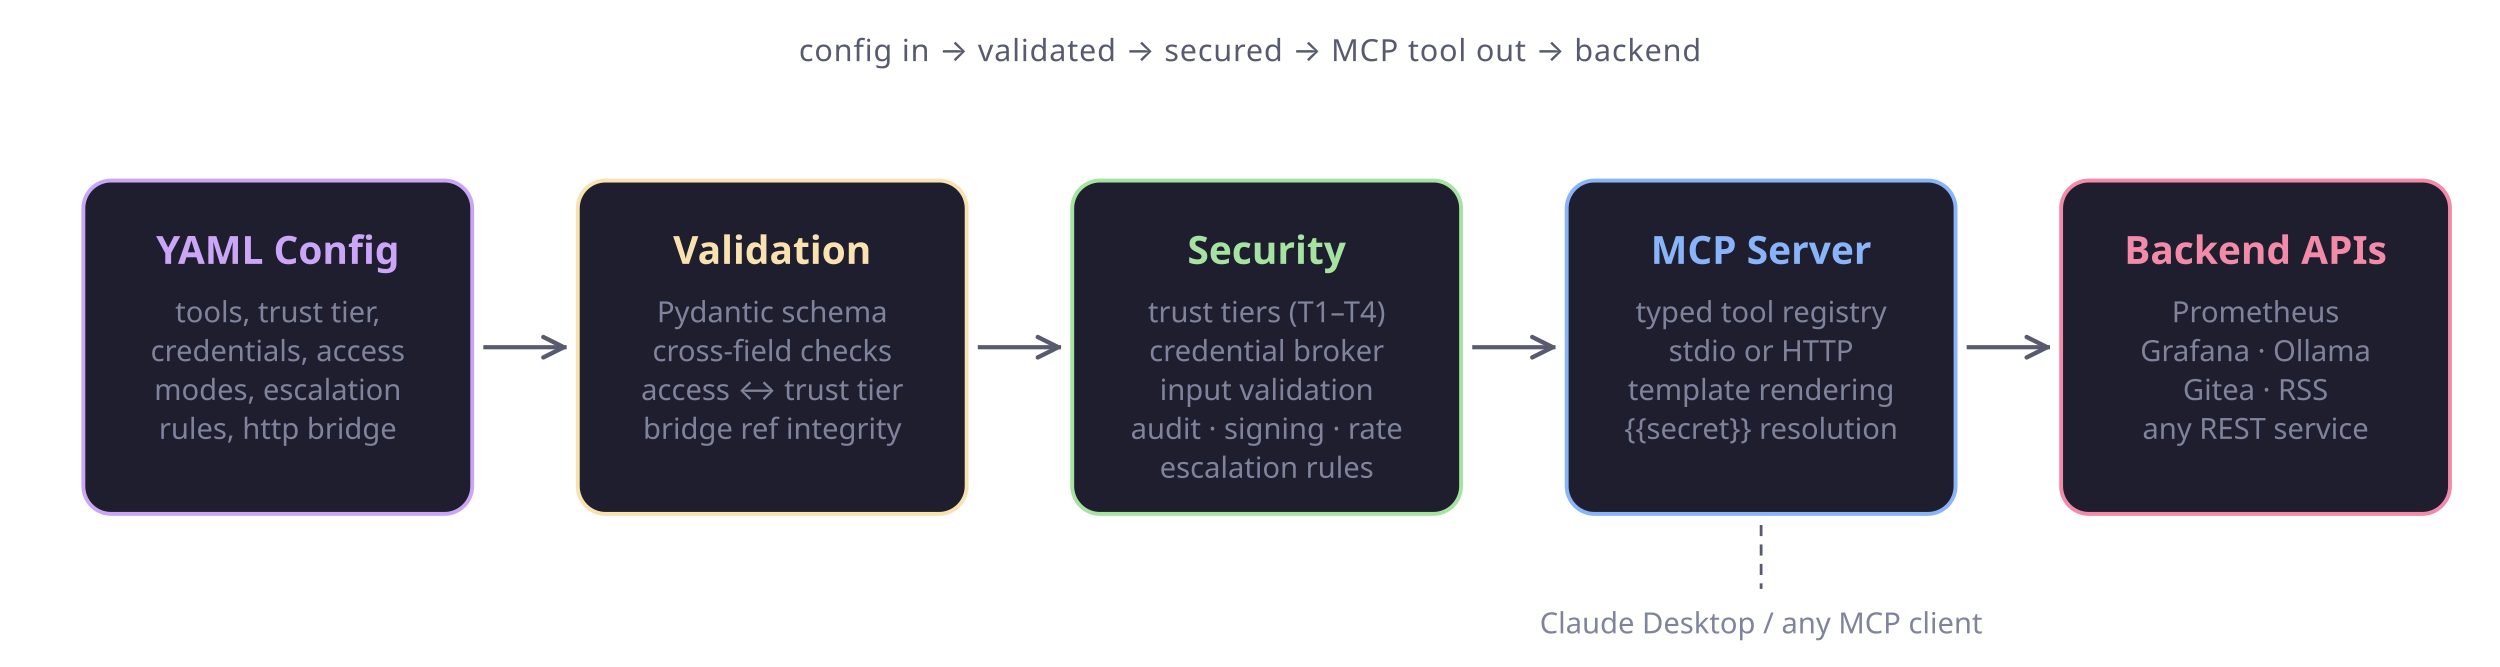
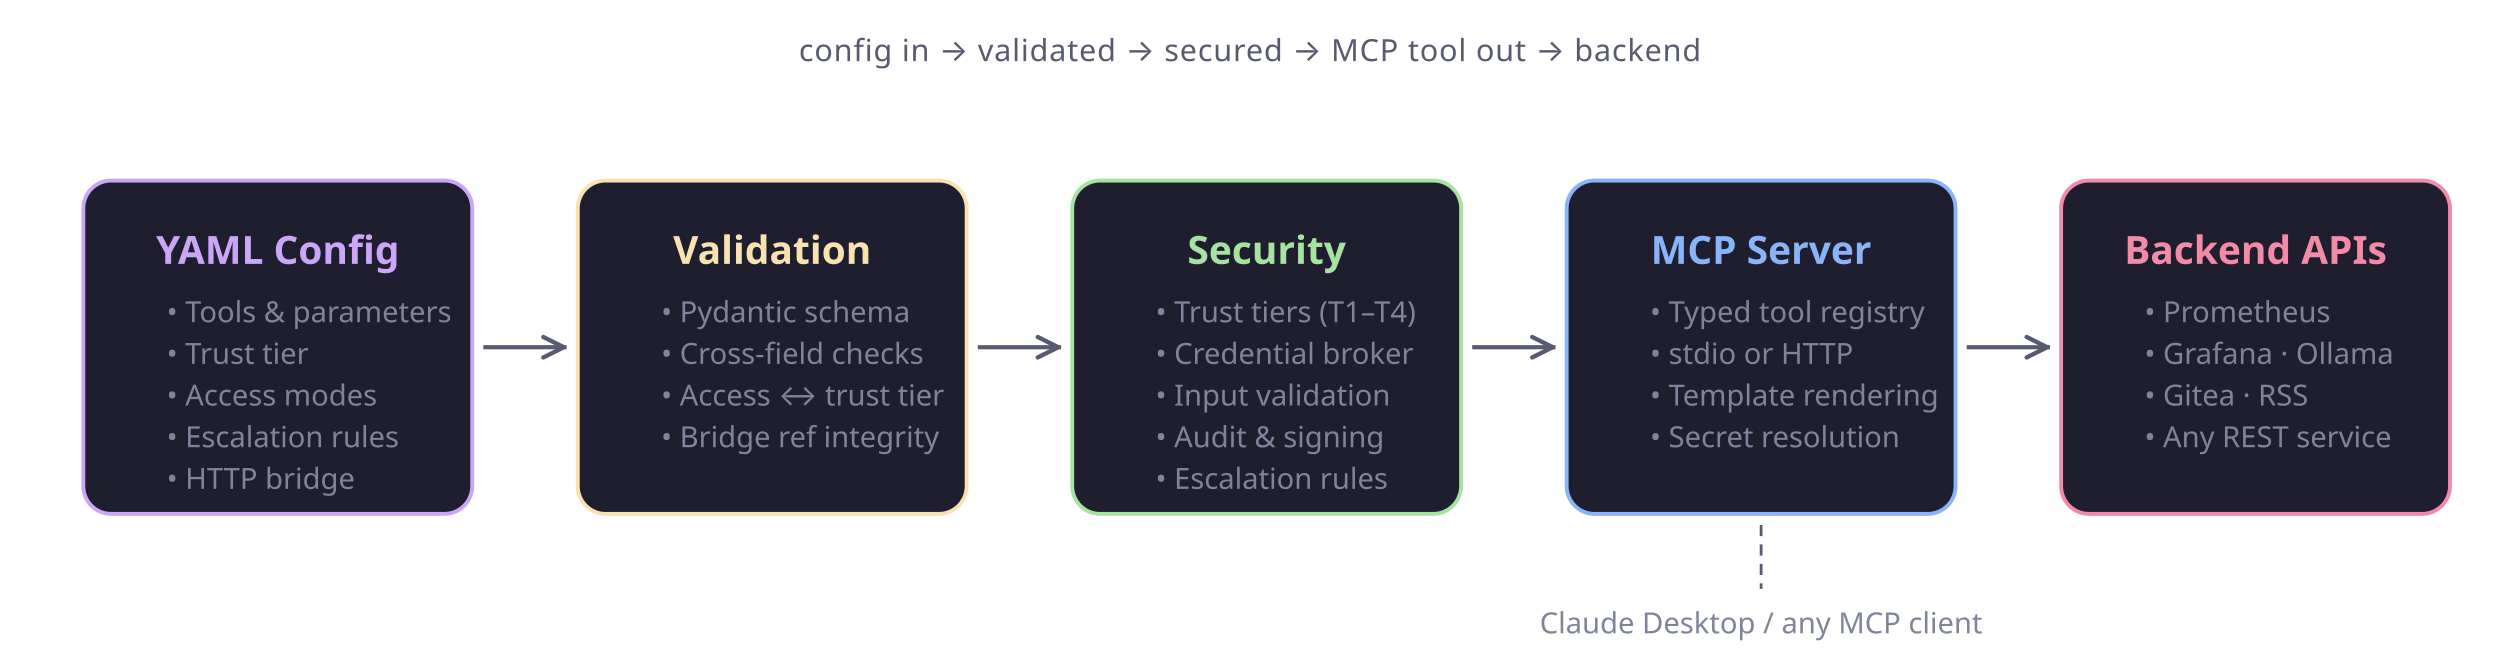
<svg xmlns="http://www.w3.org/2000/svg" width="900" height="240" viewBox="0 0 900 240">
  <style>
    text { font-family: 'Segoe UI', system-ui, -apple-system, sans-serif; }
    .title { font-size: 14px; font-weight: 600; }
    .detail { font-size: 10.5px; fill: #7f849c; }
    .flow { font-size: 11px; fill: #585b70; letter-spacing: 0.3px; }
    .arrow { stroke: #585b70; stroke-width: 1.5; fill: none; marker-end: url(#arrowhead); }
    .box { fill: #1e1e2e; rx: 10; ry: 10; stroke-width: 1.4; }
+     .bullet { font-size: 10.5px; fill: #7f849c; }
  </style>
  <defs>
    <marker id="arrowhead" viewBox="0 0 10 10" refX="9" refY="5" markerWidth="7" markerHeight="7" orient="auto">
      <path d="M1 1.5L8 5L1 8.5" fill="none" stroke="#585b70" stroke-width="1.5" stroke-linecap="round" stroke-linejoin="round" />
    </marker>
  </defs>
  <text x="450" y="22" text-anchor="middle" class="flow">config in  →  validated  →  secured  →  MCP tool out  →  backend</text>
  <rect x="30" y="65" width="140" height="120" class="box" stroke="#cba6f7" />
  <text x="100" y="95" text-anchor="middle" class="title" fill="#cba6f7">YAML Config</text>
-   <text x="100" y="116" text-anchor="middle" class="detail">tools, trust tier,</text>
-   <text x="100" y="130" text-anchor="middle" class="detail">credentials, access</text>
-   <text x="100" y="144" text-anchor="middle" class="detail">modes, escalation</text>
-   <text x="100" y="158" text-anchor="middle" class="detail">rules, http bridge</text>
+   <text x="60" y="116" class="bullet">•  Tools &amp; parameters</text>
+   <text x="60" y="131" class="bullet">•  Trust tier</text>
+   <text x="60" y="146" class="bullet">•  Access modes</text>
+   <text x="60" y="161" class="bullet">•  Escalation rules</text>
+   <text x="60" y="176" class="bullet">•  HTTP bridge</text>
  <line x1="174" y1="125" x2="204" y2="125" class="arrow" />
  <rect x="208" y="65" width="140" height="120" class="box" stroke="#f9e2af" />
  <text x="278" y="95" text-anchor="middle" class="title" fill="#f9e2af">Validation</text>
-   <text x="278" y="116" text-anchor="middle" class="detail">Pydantic schema</text>
-   <text x="278" y="130" text-anchor="middle" class="detail">cross-field checks</text>
-   <text x="278" y="144" text-anchor="middle" class="detail">access ↔ trust tier</text>
-   <text x="278" y="158" text-anchor="middle" class="detail">bridge ref integrity</text>
+   <text x="238" y="116" class="bullet">•  Pydantic schema</text>
+   <text x="238" y="131" class="bullet">•  Cross-field checks</text>
+   <text x="238" y="146" class="bullet">•  Access ↔ trust tier</text>
+   <text x="238" y="161" class="bullet">•  Bridge ref integrity</text>
  <line x1="352" y1="125" x2="382" y2="125" class="arrow" />
  <rect x="386" y="65" width="140" height="120" class="box" stroke="#a6e3a1" />
  <text x="456" y="95" text-anchor="middle" class="title" fill="#a6e3a1">Security</text>
-   <text x="456" y="116" text-anchor="middle" class="detail">trust tiers (T1–T4)</text>
-   <text x="456" y="130" text-anchor="middle" class="detail">credential broker</text>
-   <text x="456" y="144" text-anchor="middle" class="detail">input validation</text>
-   <text x="456" y="158" text-anchor="middle" class="detail">audit · signing · rate</text>
-   <text x="456" y="172" text-anchor="middle" class="detail">escalation rules</text>
+   <text x="416" y="116" class="bullet">•  Trust tiers (T1–T4)</text>
+   <text x="416" y="131" class="bullet">•  Credential broker</text>
+   <text x="416" y="146" class="bullet">•  Input validation</text>
+   <text x="416" y="161" class="bullet">•  Audit &amp; signing</text>
+   <text x="416" y="176" class="bullet">•  Escalation rules</text>
  <line x1="530" y1="125" x2="560" y2="125" class="arrow" />
  <rect x="564" y="65" width="140" height="120" class="box" stroke="#89b4fa" />
  <text x="634" y="95" text-anchor="middle" class="title" fill="#89b4fa">MCP Server</text>
-   <text x="634" y="116" text-anchor="middle" class="detail">typed tool registry</text>
-   <text x="634" y="130" text-anchor="middle" class="detail">stdio or HTTP</text>
-   <text x="634" y="144" text-anchor="middle" class="detail">template rendering</text>
-   <text x="634" y="158" text-anchor="middle" class="detail">{{secret}} resolution</text>
+   <text x="594" y="116" class="bullet">•  Typed tool registry</text>
+   <text x="594" y="131" class="bullet">•  stdio or HTTP</text>
+   <text x="594" y="146" class="bullet">•  Template rendering</text>
+   <text x="594" y="161" class="bullet">•  Secret resolution</text>
  <line x1="708" y1="125" x2="738" y2="125" class="arrow" />
  <rect x="742" y="65" width="140" height="120" class="box" stroke="#f38ba8" />
  <text x="812" y="95" text-anchor="middle" class="title" fill="#f38ba8">Backend APIs</text>
-   <text x="812" y="116" text-anchor="middle" class="detail">Prometheus</text>
-   <text x="812" y="130" text-anchor="middle" class="detail">Grafana · Ollama</text>
-   <text x="812" y="144" text-anchor="middle" class="detail">Gitea · RSS</text>
-   <text x="812" y="158" text-anchor="middle" class="detail">any REST service</text>
+   <text x="772" y="116" class="bullet">•  Prometheus</text>
+   <text x="772" y="131" class="bullet">•  Grafana · Ollama</text>
+   <text x="772" y="146" class="bullet">•  Gitea · RSS</text>
+   <text x="772" y="161" class="bullet">•  Any REST service</text>
  <line x1="634" y1="189" x2="634" y2="212" stroke="#585b70" stroke-width="1" stroke-dasharray="4 3" />
  <text x="634" y="228" text-anchor="middle" class="detail">Claude Desktop / any MCP client</text>
</svg>
